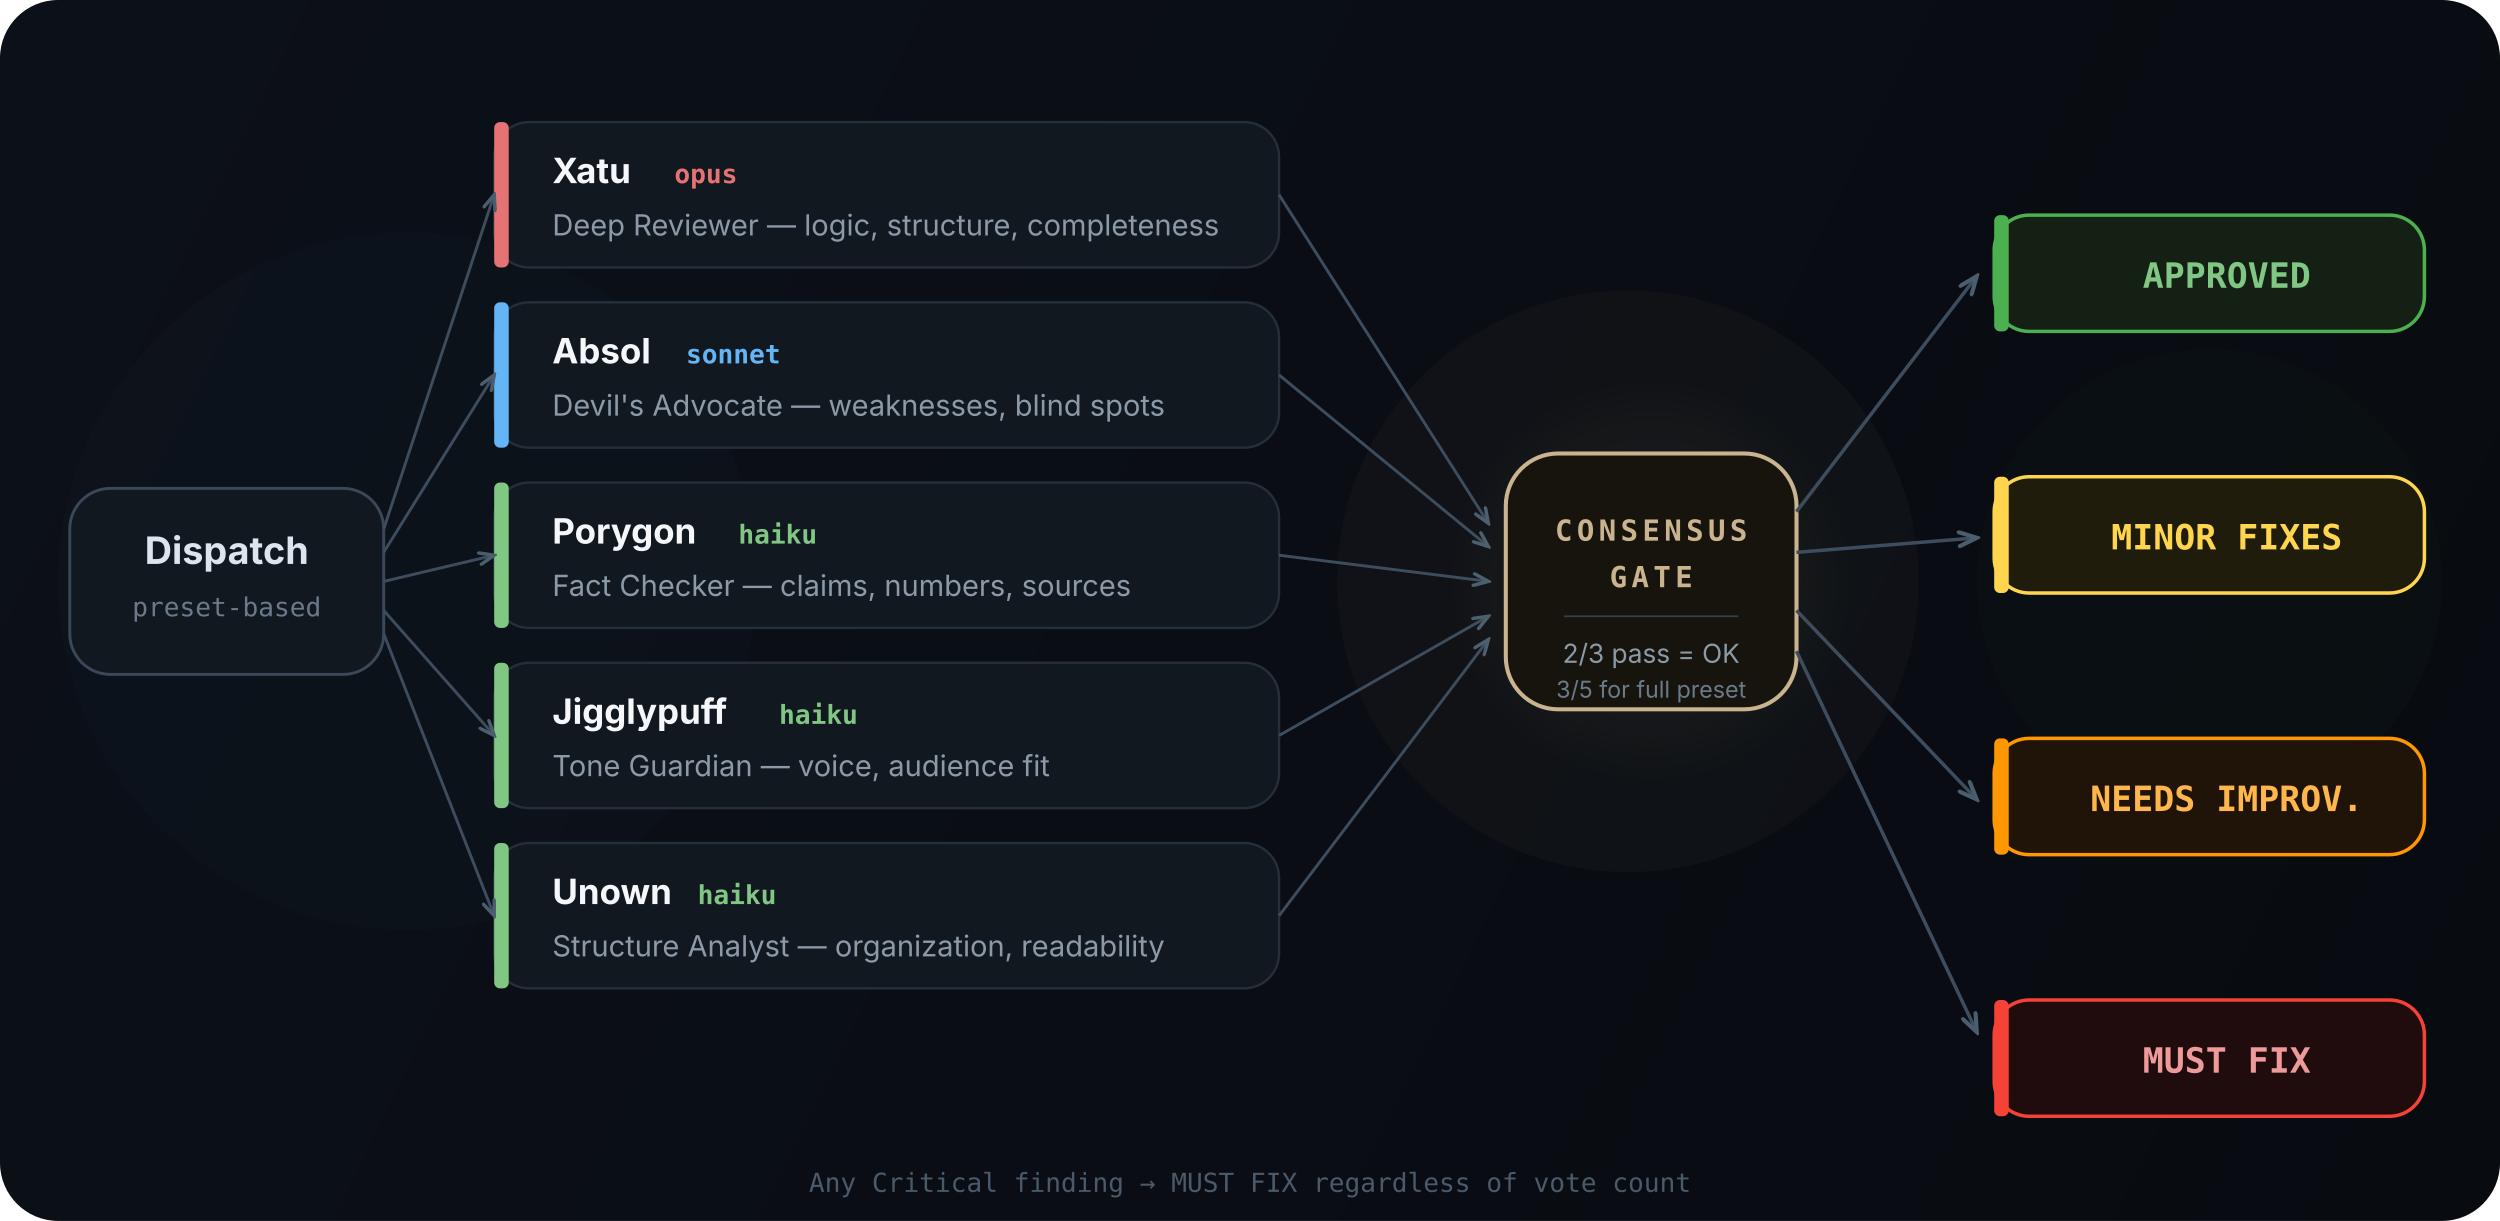
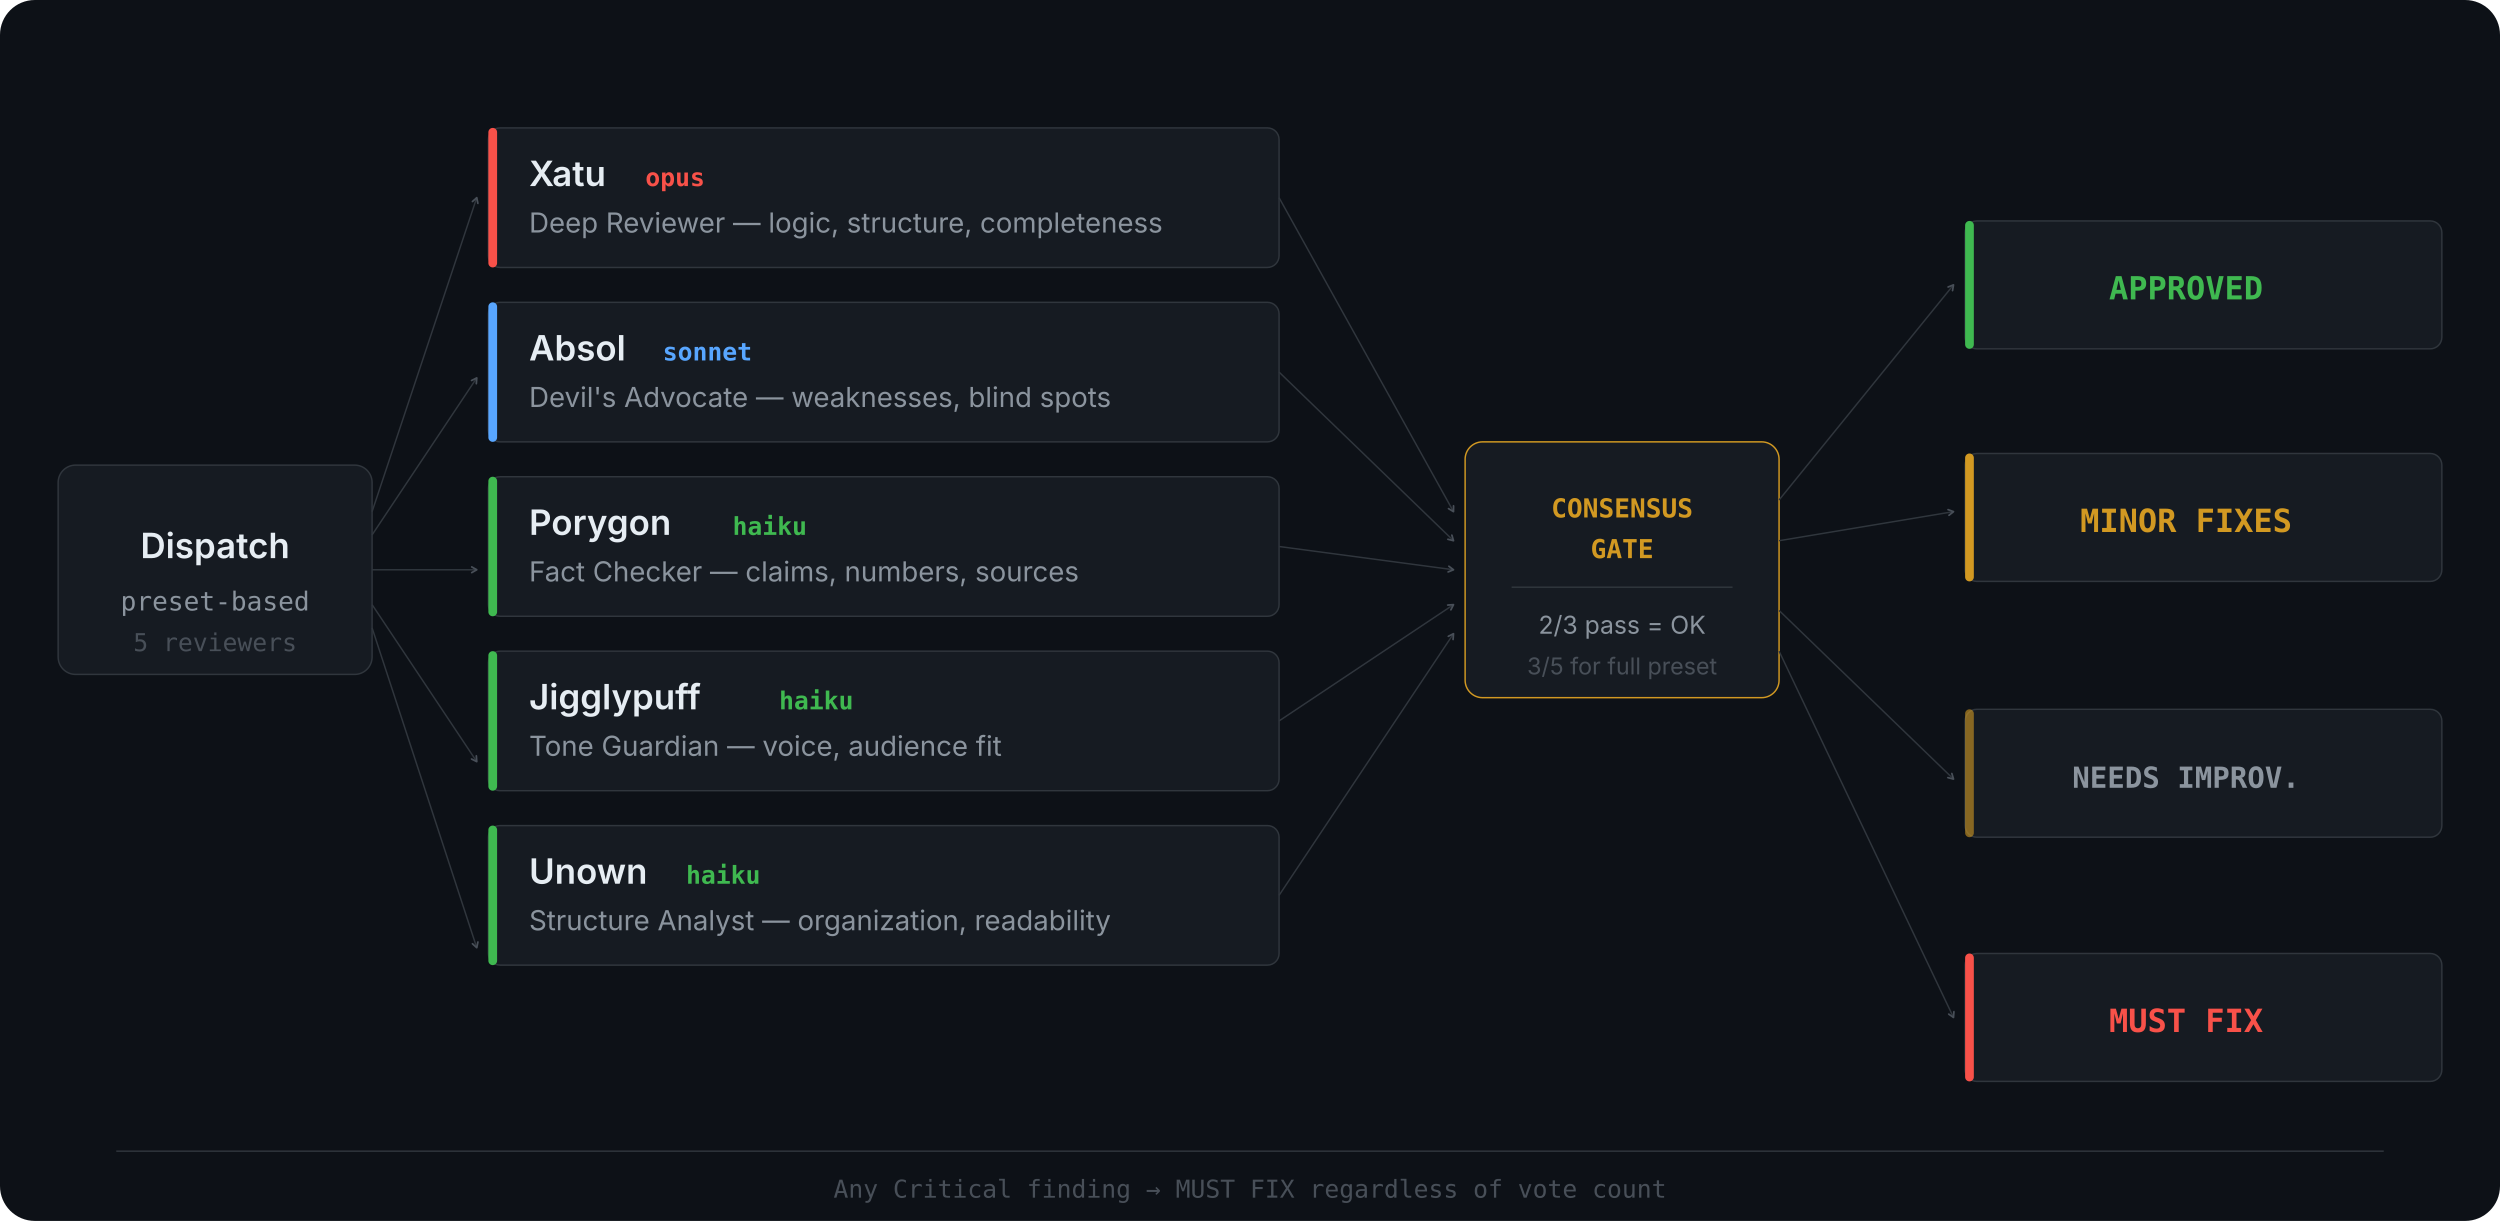
<svg xmlns="http://www.w3.org/2000/svg" viewBox="0 0 860 420" fill="none" role="img" aria-labelledby="rf-title rf-desc">
  <defs>
-     <linearGradient id="rf-bg" x1="0" y1="0" x2="860" y2="420" gradientUnits="userSpaceOnUse">
-       <stop stop-color="#0c1018" />
-       <stop offset="1" stop-color="#080b10" />
-     </linearGradient>
-     <radialGradient id="gate-glow" cx="50%" cy="50%" r="50%">
-       <stop offset="0%" stop-color="#c9b48f" stop-opacity=".12" />
-       <stop offset="100%" stop-color="#c9b48f" stop-opacity="0" />
-     </radialGradient>
-     <marker id="rf-arr" markerWidth="7" markerHeight="5" refX="6" refY="2.5" orient="auto" markerUnits="strokeWidth">
-       <path d="M1,0.5 L6,2.5 L1,4.5" fill="none" stroke="#4a5e6d" stroke-width="1.2" stroke-linecap="round" />
+     <marker id="arr" markerWidth="5" markerHeight="5" refX="4" refY="2.5" orient="auto" markerUnits="strokeWidth">
+       <path d="M0.5,0.5 L4,2.5 L0.5,4.5" fill="none" stroke="#484f58" stroke-width="1.2" stroke-linecap="round" stroke-linejoin="round" />
    </marker>
  </defs>
-   <rect width="860" height="420" rx="20" fill="url(#rf-bg)" />
-   <circle cx="140" cy="200" r="120" fill="#5b9bd5" fill-opacity=".02" />
-   <circle cx="560" cy="200" r="100" fill="#c9b48f" fill-opacity=".03" />
-   <circle cx="760" cy="200" r="80" fill="#4caf50" fill-opacity=".02" />
-   <rect x="24" y="168" width="108" height="64" rx="14" fill="#121820" stroke="#3a4858" stroke-width="1" />
-   <text x="78" y="194" text-anchor="middle" fill="#dce4ed" font-size="13" font-weight="700" font-family="-apple-system, sans-serif">Dispatch</text>
-   <text x="78" y="212" text-anchor="middle" fill="#6b7a8a" font-size="9" font-family="IBM Plex Mono, monospace">preset-based</text>
-   <rect x="170" y="42" width="270" height="50" rx="12" fill="#121820" stroke="#252f3a" stroke-width="0.8" />
-   <rect x="170" y="42" width="5" height="50" rx="2" fill="#e57373" />
-   <text x="190" y="63" fill="#f5f7fb" font-size="12" font-weight="700" font-family="-apple-system, sans-serif">Xatu</text>
-   <text x="232" y="63" fill="#e57373" font-size="9" font-weight="600" font-family="IBM Plex Mono, monospace">opus</text>
-   <text x="190" y="81" fill="#8c9aa8" font-size="10" font-family="-apple-system, sans-serif">Deep Reviewer — logic, structure, completeness</text>
-   <rect x="170" y="104" width="270" height="50" rx="12" fill="#121820" stroke="#252f3a" stroke-width="0.8" />
-   <rect x="170" y="104" width="5" height="50" rx="2" fill="#64b5f6" />
-   <text x="190" y="125" fill="#f5f7fb" font-size="12" font-weight="700" font-family="-apple-system, sans-serif">Absol</text>
-   <text x="236" y="125" fill="#64b5f6" font-size="9" font-weight="600" font-family="IBM Plex Mono, monospace">sonnet</text>
-   <text x="190" y="143" fill="#8c9aa8" font-size="10" font-family="-apple-system, sans-serif">Devil's Advocate — weaknesses, blind spots</text>
-   <rect x="170" y="166" width="270" height="50" rx="12" fill="#121820" stroke="#252f3a" stroke-width="0.8" />
-   <rect x="170" y="166" width="5" height="50" rx="2" fill="#81c784" />
-   <text x="190" y="187" fill="#f5f7fb" font-size="12" font-weight="700" font-family="-apple-system, sans-serif">Porygon</text>
-   <text x="254" y="187" fill="#81c784" font-size="9" font-weight="600" font-family="IBM Plex Mono, monospace">haiku</text>
-   <text x="190" y="205" fill="#8c9aa8" font-size="10" font-family="-apple-system, sans-serif">Fact Checker — claims, numbers, sources</text>
-   <rect x="170" y="228" width="270" height="50" rx="12" fill="#121820" stroke="#252f3a" stroke-width="0.8" />
-   <rect x="170" y="228" width="5" height="50" rx="2" fill="#81c784" />
-   <text x="190" y="249" fill="#f5f7fb" font-size="12" font-weight="700" font-family="-apple-system, sans-serif">Jigglypuff</text>
-   <text x="268" y="249" fill="#81c784" font-size="9" font-weight="600" font-family="IBM Plex Mono, monospace">haiku</text>
-   <text x="190" y="267" fill="#8c9aa8" font-size="10" font-family="-apple-system, sans-serif">Tone Guardian — voice, audience fit</text>
-   <rect x="170" y="290" width="270" height="50" rx="12" fill="#121820" stroke="#252f3a" stroke-width="0.8" />
-   <rect x="170" y="290" width="5" height="50" rx="2" fill="#81c784" />
-   <text x="190" y="311" fill="#f5f7fb" font-size="12" font-weight="700" font-family="-apple-system, sans-serif">Unown</text>
-   <text x="240" y="311" fill="#81c784" font-size="9" font-weight="600" font-family="IBM Plex Mono, monospace">haiku</text>
-   <text x="190" y="329" fill="#8c9aa8" font-size="10" font-family="-apple-system, sans-serif">Structure Analyst — organization, readability</text>
-   <line x1="132" y1="182" x2="170" y2="67" stroke="#3d4d5d" stroke-width="1" marker-end="url(#rf-arr)" />
-   <line x1="132" y1="190" x2="170" y2="129" stroke="#3d4d5d" stroke-width="1" marker-end="url(#rf-arr)" />
-   <line x1="132" y1="200" x2="170" y2="191" stroke="#3d4d5d" stroke-width="1" marker-end="url(#rf-arr)" />
-   <line x1="132" y1="210" x2="170" y2="253" stroke="#3d4d5d" stroke-width="1" marker-end="url(#rf-arr)" />
-   <line x1="132" y1="218" x2="170" y2="315" stroke="#3d4d5d" stroke-width="1" marker-end="url(#rf-arr)" />
-   <line x1="440" y1="67" x2="512" y2="180" stroke="#3d4d5d" stroke-width="1" marker-end="url(#rf-arr)" />
-   <line x1="440" y1="129" x2="512" y2="188" stroke="#3d4d5d" stroke-width="1" marker-end="url(#rf-arr)" />
-   <line x1="440" y1="191" x2="512" y2="200" stroke="#3d4d5d" stroke-width="1" marker-end="url(#rf-arr)" />
-   <line x1="440" y1="253" x2="512" y2="212" stroke="#3d4d5d" stroke-width="1" marker-end="url(#rf-arr)" />
-   <line x1="440" y1="315" x2="512" y2="220" stroke="#3d4d5d" stroke-width="1" marker-end="url(#rf-arr)" />
-   <circle cx="568" cy="200" r="70" fill="url(#gate-glow)" />
-   <rect x="518" y="156" width="100" height="88" rx="18" fill="#16140c" stroke="#c9b48f" stroke-width="1.4" />
-   <text x="568" y="186" text-anchor="middle" fill="#c9b48f" font-size="10" letter-spacing="1.5" font-weight="700" font-family="IBM Plex Mono, monospace">CONSENSUS</text>
-   <text x="568" y="202" text-anchor="middle" fill="#c9b48f" font-size="10" letter-spacing="1.5" font-weight="700" font-family="IBM Plex Mono, monospace">GATE</text>
-   <line x1="538" y1="212" x2="598" y2="212" stroke="#32414d" stroke-width="0.6" />
-   <text x="568" y="228" text-anchor="middle" fill="#8c9aa8" font-size="9" font-family="-apple-system, sans-serif">2/3 pass = OK</text>
-   <text x="568" y="240" text-anchor="middle" fill="#6b7a8a" font-size="8" font-family="-apple-system, sans-serif">3/5 for full preset</text>
-   <line x1="618" y1="176" x2="680" y2="95" stroke="#3d4d5d" stroke-width="1.2" marker-end="url(#rf-arr)" />
-   <line x1="618" y1="190" x2="680" y2="185" stroke="#3d4d5d" stroke-width="1.2" marker-end="url(#rf-arr)" />
-   <line x1="618" y1="210" x2="680" y2="275" stroke="#3d4d5d" stroke-width="1.2" marker-end="url(#rf-arr)" />
-   <line x1="618" y1="224" x2="680" y2="355" stroke="#3d4d5d" stroke-width="1.2" marker-end="url(#rf-arr)" />
-   <rect x="686" y="74" width="148" height="40" rx="12" fill="#142014" stroke="#4caf50" stroke-width="1.2" />
-   <rect x="686" y="74" width="5" height="40" rx="2" fill="#4caf50" />
-   <text x="766" y="99" text-anchor="middle" fill="#81c784" font-size="12" font-weight="700" font-family="IBM Plex Mono, monospace">APPROVED</text>
-   <rect x="686" y="164" width="148" height="40" rx="12" fill="#201c0c" stroke="#ffd54f" stroke-width="1.2" />
-   <rect x="686" y="164" width="5" height="40" rx="2" fill="#ffd54f" />
-   <text x="766" y="189" text-anchor="middle" fill="#ffd54f" font-size="12" font-weight="700" font-family="IBM Plex Mono, monospace">MINOR FIXES</text>
-   <rect x="686" y="254" width="148" height="40" rx="12" fill="#201408" stroke="#ff9800" stroke-width="1.2" />
-   <rect x="686" y="254" width="5" height="40" rx="2" fill="#ff9800" />
-   <text x="766" y="279" text-anchor="middle" fill="#ffb74d" font-size="12" font-weight="700" font-family="IBM Plex Mono, monospace">NEEDS IMPROV.</text>
-   <rect x="686" y="344" width="148" height="40" rx="12" fill="#200c0c" stroke="#f44336" stroke-width="1.2" />
-   <rect x="686" y="344" width="5" height="40" rx="2" fill="#f44336" />
-   <text x="766" y="369" text-anchor="middle" fill="#ef9a9a" font-size="12" font-weight="700" font-family="IBM Plex Mono, monospace">MUST FIX</text>
-   <text x="430" y="410" text-anchor="middle" fill="#4a5a6a" font-size="9" font-family="IBM Plex Mono, monospace">Any Critical finding → MUST FIX regardless of vote count</text>
+   <rect width="860" height="420" rx="12" fill="#0d1117" />
+   <rect x="20" y="160" width="108" height="72" rx="6" fill="#161b22" stroke="#30363d" stroke-width="0.5" />
+   <text x="74" y="192" text-anchor="middle" fill="#e6edf3" font-size="12" font-weight="600" font-family="-apple-system, BlinkMacSystemFont, Segoe UI, sans-serif">Dispatch</text>
+   <text x="74" y="210" text-anchor="middle" fill="#8b949e" font-size="9" font-family="SF Mono, Consolas, monospace">preset-based</text>
+   <text x="74" y="224" text-anchor="middle" fill="#484f58" font-size="8.5" font-family="SF Mono, Consolas, monospace">5 reviewers</text>
+   <line x1="128" y1="176" x2="164" y2="68" stroke="#30363d" stroke-width="0.5" marker-end="url(#arr)" />
+   <line x1="128" y1="184" x2="164" y2="130" stroke="#30363d" stroke-width="0.5" marker-end="url(#arr)" />
+   <line x1="128" y1="196" x2="164" y2="196" stroke="#30363d" stroke-width="0.5" marker-end="url(#arr)" />
+   <line x1="128" y1="208" x2="164" y2="262" stroke="#30363d" stroke-width="0.5" marker-end="url(#arr)" />
+   <line x1="128" y1="216" x2="164" y2="326" stroke="#30363d" stroke-width="0.5" marker-end="url(#arr)" />
+   <rect x="168" y="44" width="272" height="48" rx="4" fill="#161b22" stroke="#30363d" stroke-width="0.5" />
+   <rect x="168" y="44" width="3" height="48" rx="1.5" fill="#f85149" />
+   <text x="182" y="64" fill="#e6edf3" font-size="12" font-weight="600" font-family="-apple-system, BlinkMacSystemFont, Segoe UI, sans-serif">Xatu</text>
+   <text x="222" y="64" fill="#f85149" font-size="8.5" font-weight="600" font-family="SF Mono, Consolas, monospace">opus</text>
+   <text x="182" y="80" fill="#8b949e" font-size="9.5" font-family="-apple-system, BlinkMacSystemFont, Segoe UI, sans-serif">Deep Reviewer — logic, structure, completeness</text>
+   <rect x="168" y="104" width="272" height="48" rx="4" fill="#161b22" stroke="#30363d" stroke-width="0.5" />
+   <rect x="168" y="104" width="3" height="48" rx="1.5" fill="#58a6ff" />
+   <text x="182" y="124" fill="#e6edf3" font-size="12" font-weight="600" font-family="-apple-system, BlinkMacSystemFont, Segoe UI, sans-serif">Absol</text>
+   <text x="228" y="124" fill="#58a6ff" font-size="8.5" font-weight="600" font-family="SF Mono, Consolas, monospace">sonnet</text>
+   <text x="182" y="140" fill="#8b949e" font-size="9.5" font-family="-apple-system, BlinkMacSystemFont, Segoe UI, sans-serif">Devil's Advocate — weaknesses, blind spots</text>
+   <rect x="168" y="164" width="272" height="48" rx="4" fill="#161b22" stroke="#30363d" stroke-width="0.5" />
+   <rect x="168" y="164" width="3" height="48" rx="1.5" fill="#3fb950" />
+   <text x="182" y="184" fill="#e6edf3" font-size="12" font-weight="600" font-family="-apple-system, BlinkMacSystemFont, Segoe UI, sans-serif">Porygon</text>
+   <text x="252" y="184" fill="#3fb950" font-size="8.5" font-weight="600" font-family="SF Mono, Consolas, monospace">haiku</text>
+   <text x="182" y="200" fill="#8b949e" font-size="9.5" font-family="-apple-system, BlinkMacSystemFont, Segoe UI, sans-serif">Fact Checker — claims, numbers, sources</text>
+   <rect x="168" y="224" width="272" height="48" rx="4" fill="#161b22" stroke="#30363d" stroke-width="0.5" />
+   <rect x="168" y="224" width="3" height="48" rx="1.5" fill="#3fb950" />
+   <text x="182" y="244" fill="#e6edf3" font-size="12" font-weight="600" font-family="-apple-system, BlinkMacSystemFont, Segoe UI, sans-serif">Jigglypuff</text>
+   <text x="268" y="244" fill="#3fb950" font-size="8.5" font-weight="600" font-family="SF Mono, Consolas, monospace">haiku</text>
+   <text x="182" y="260" fill="#8b949e" font-size="9.5" font-family="-apple-system, BlinkMacSystemFont, Segoe UI, sans-serif">Tone Guardian — voice, audience fit</text>
+   <rect x="168" y="284" width="272" height="48" rx="4" fill="#161b22" stroke="#30363d" stroke-width="0.5" />
+   <rect x="168" y="284" width="3" height="48" rx="1.5" fill="#3fb950" />
+   <text x="182" y="304" fill="#e6edf3" font-size="12" font-weight="600" font-family="-apple-system, BlinkMacSystemFont, Segoe UI, sans-serif">Unown</text>
+   <text x="236" y="304" fill="#3fb950" font-size="8.5" font-weight="600" font-family="SF Mono, Consolas, monospace">haiku</text>
+   <text x="182" y="320" fill="#8b949e" font-size="9.5" font-family="-apple-system, BlinkMacSystemFont, Segoe UI, sans-serif">Structure Analyst — organization, readability</text>
+   <line x1="440" y1="68" x2="500" y2="176" stroke="#30363d" stroke-width="0.5" marker-end="url(#arr)" />
+   <line x1="440" y1="128" x2="500" y2="186" stroke="#30363d" stroke-width="0.5" marker-end="url(#arr)" />
+   <line x1="440" y1="188" x2="500" y2="196" stroke="#30363d" stroke-width="0.5" marker-end="url(#arr)" />
+   <line x1="440" y1="248" x2="500" y2="208" stroke="#30363d" stroke-width="0.5" marker-end="url(#arr)" />
+   <line x1="440" y1="308" x2="500" y2="218" stroke="#30363d" stroke-width="0.5" marker-end="url(#arr)" />
+   <rect x="504" y="152" width="108" height="88" rx="6" fill="#161b22" stroke="#d29922" stroke-width="0.5" />
+   <text x="558" y="178" text-anchor="middle" fill="#d29922" font-size="9" font-weight="600" font-family="SF Mono, Consolas, monospace">CONSENSUS</text>
+   <text x="558" y="192" text-anchor="middle" fill="#d29922" font-size="9" font-weight="600" font-family="SF Mono, Consolas, monospace">GATE</text>
+   <line x1="520" y1="202" x2="596" y2="202" stroke="#30363d" stroke-width="0.5" />
+   <text x="558" y="218" text-anchor="middle" fill="#8b949e" font-size="8.5" font-family="-apple-system, BlinkMacSystemFont, Segoe UI, sans-serif">2/3 pass = OK</text>
+   <text x="558" y="232" text-anchor="middle" fill="#484f58" font-size="8" font-family="-apple-system, BlinkMacSystemFont, Segoe UI, sans-serif">3/5 for full preset</text>
+   <line x1="612" y1="172" x2="672" y2="98" stroke="#30363d" stroke-width="0.5" marker-end="url(#arr)" />
+   <line x1="612" y1="186" x2="672" y2="176" stroke="#30363d" stroke-width="0.5" marker-end="url(#arr)" />
+   <line x1="612" y1="210" x2="672" y2="268" stroke="#30363d" stroke-width="0.5" marker-end="url(#arr)" />
+   <line x1="612" y1="224" x2="672" y2="350" stroke="#30363d" stroke-width="0.5" marker-end="url(#arr)" />
+   <rect x="676" y="76" width="164" height="44" rx="4" fill="#161b22" stroke="#30363d" stroke-width="0.5" />
+   <rect x="676" y="76" width="3" height="44" rx="1.5" fill="#3fb950" />
+   <text x="752" y="103" text-anchor="middle" fill="#3fb950" font-size="11" font-weight="600" font-family="SF Mono, Consolas, monospace">APPROVED</text>
+   <rect x="676" y="156" width="164" height="44" rx="4" fill="#161b22" stroke="#30363d" stroke-width="0.5" />
+   <rect x="676" y="156" width="3" height="44" rx="1.5" fill="#d29922" />
+   <text x="752" y="183" text-anchor="middle" fill="#d29922" font-size="11" font-weight="600" font-family="SF Mono, Consolas, monospace">MINOR FIXES</text>
+   <rect x="676" y="244" width="164" height="44" rx="4" fill="#161b22" stroke="#30363d" stroke-width="0.5" />
+   <rect x="676" y="244" width="3" height="44" rx="1.5" fill="#d29922" opacity="0.6" />
+   <text x="752" y="271" text-anchor="middle" fill="#8b949e" font-size="10" font-weight="600" font-family="SF Mono, Consolas, monospace">NEEDS IMPROV.</text>
+   <rect x="676" y="328" width="164" height="44" rx="4" fill="#161b22" stroke="#30363d" stroke-width="0.5" />
+   <rect x="676" y="328" width="3" height="44" rx="1.5" fill="#f85149" />
+   <text x="752" y="355" text-anchor="middle" fill="#f85149" font-size="11" font-weight="600" font-family="SF Mono, Consolas, monospace">MUST FIX</text>
+   <line x1="40" y1="396" x2="820" y2="396" stroke="#30363d" stroke-width="0.5" />
+   <text x="430" y="412" text-anchor="middle" fill="#484f58" font-size="8.5" font-family="SF Mono, Consolas, monospace">Any Critical finding → MUST FIX regardless of vote count</text>
</svg>
